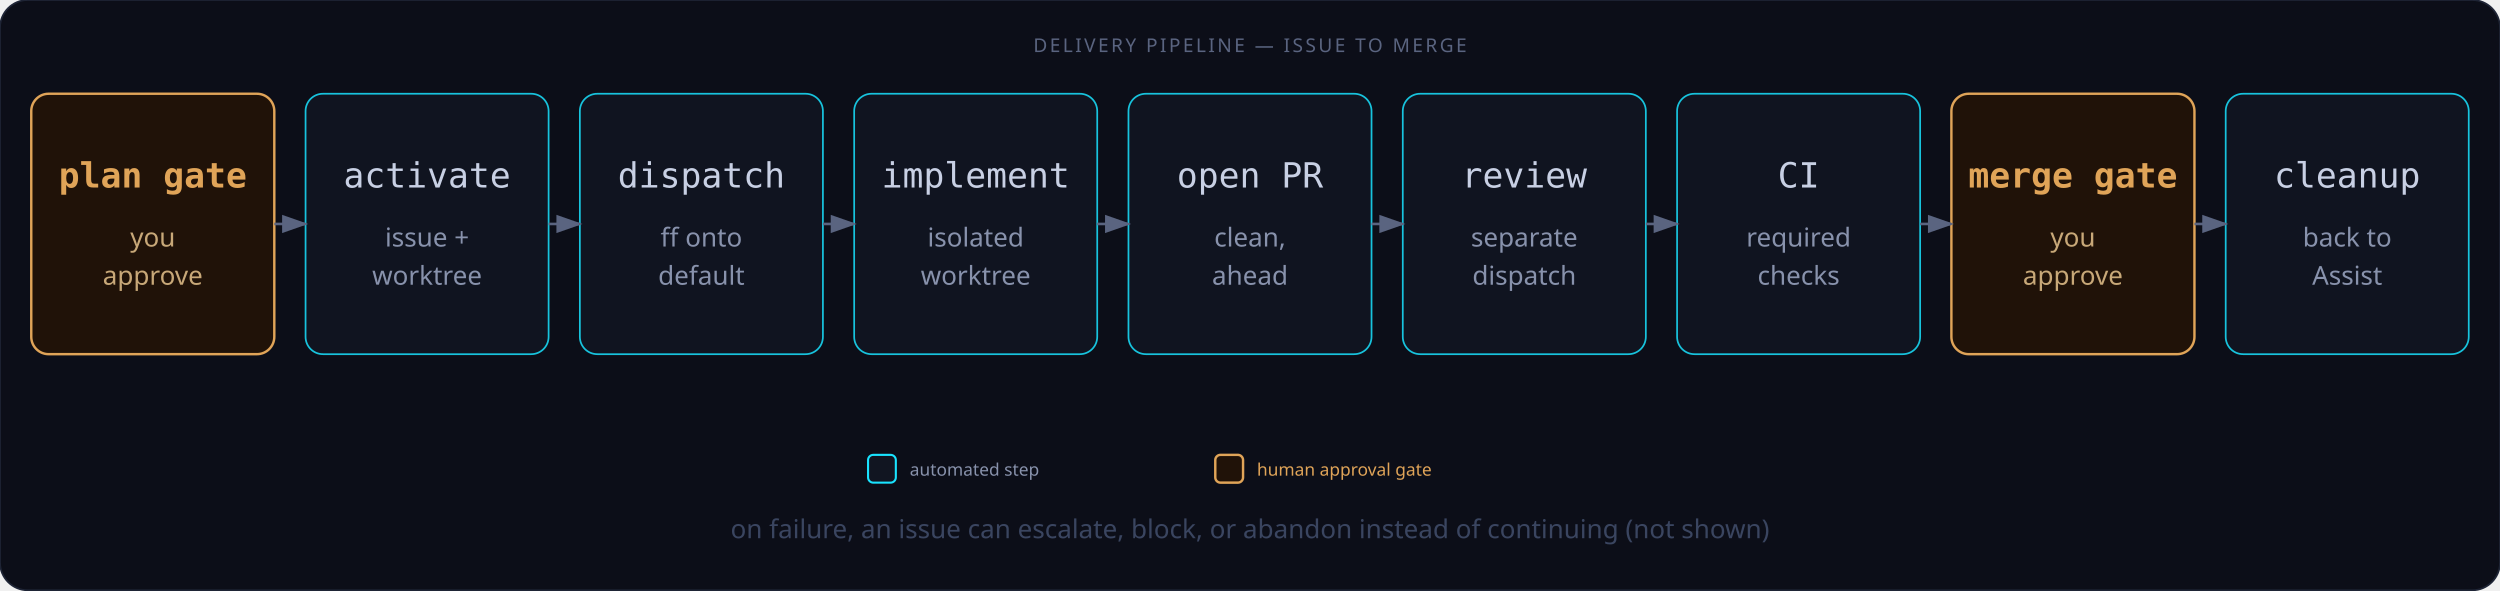
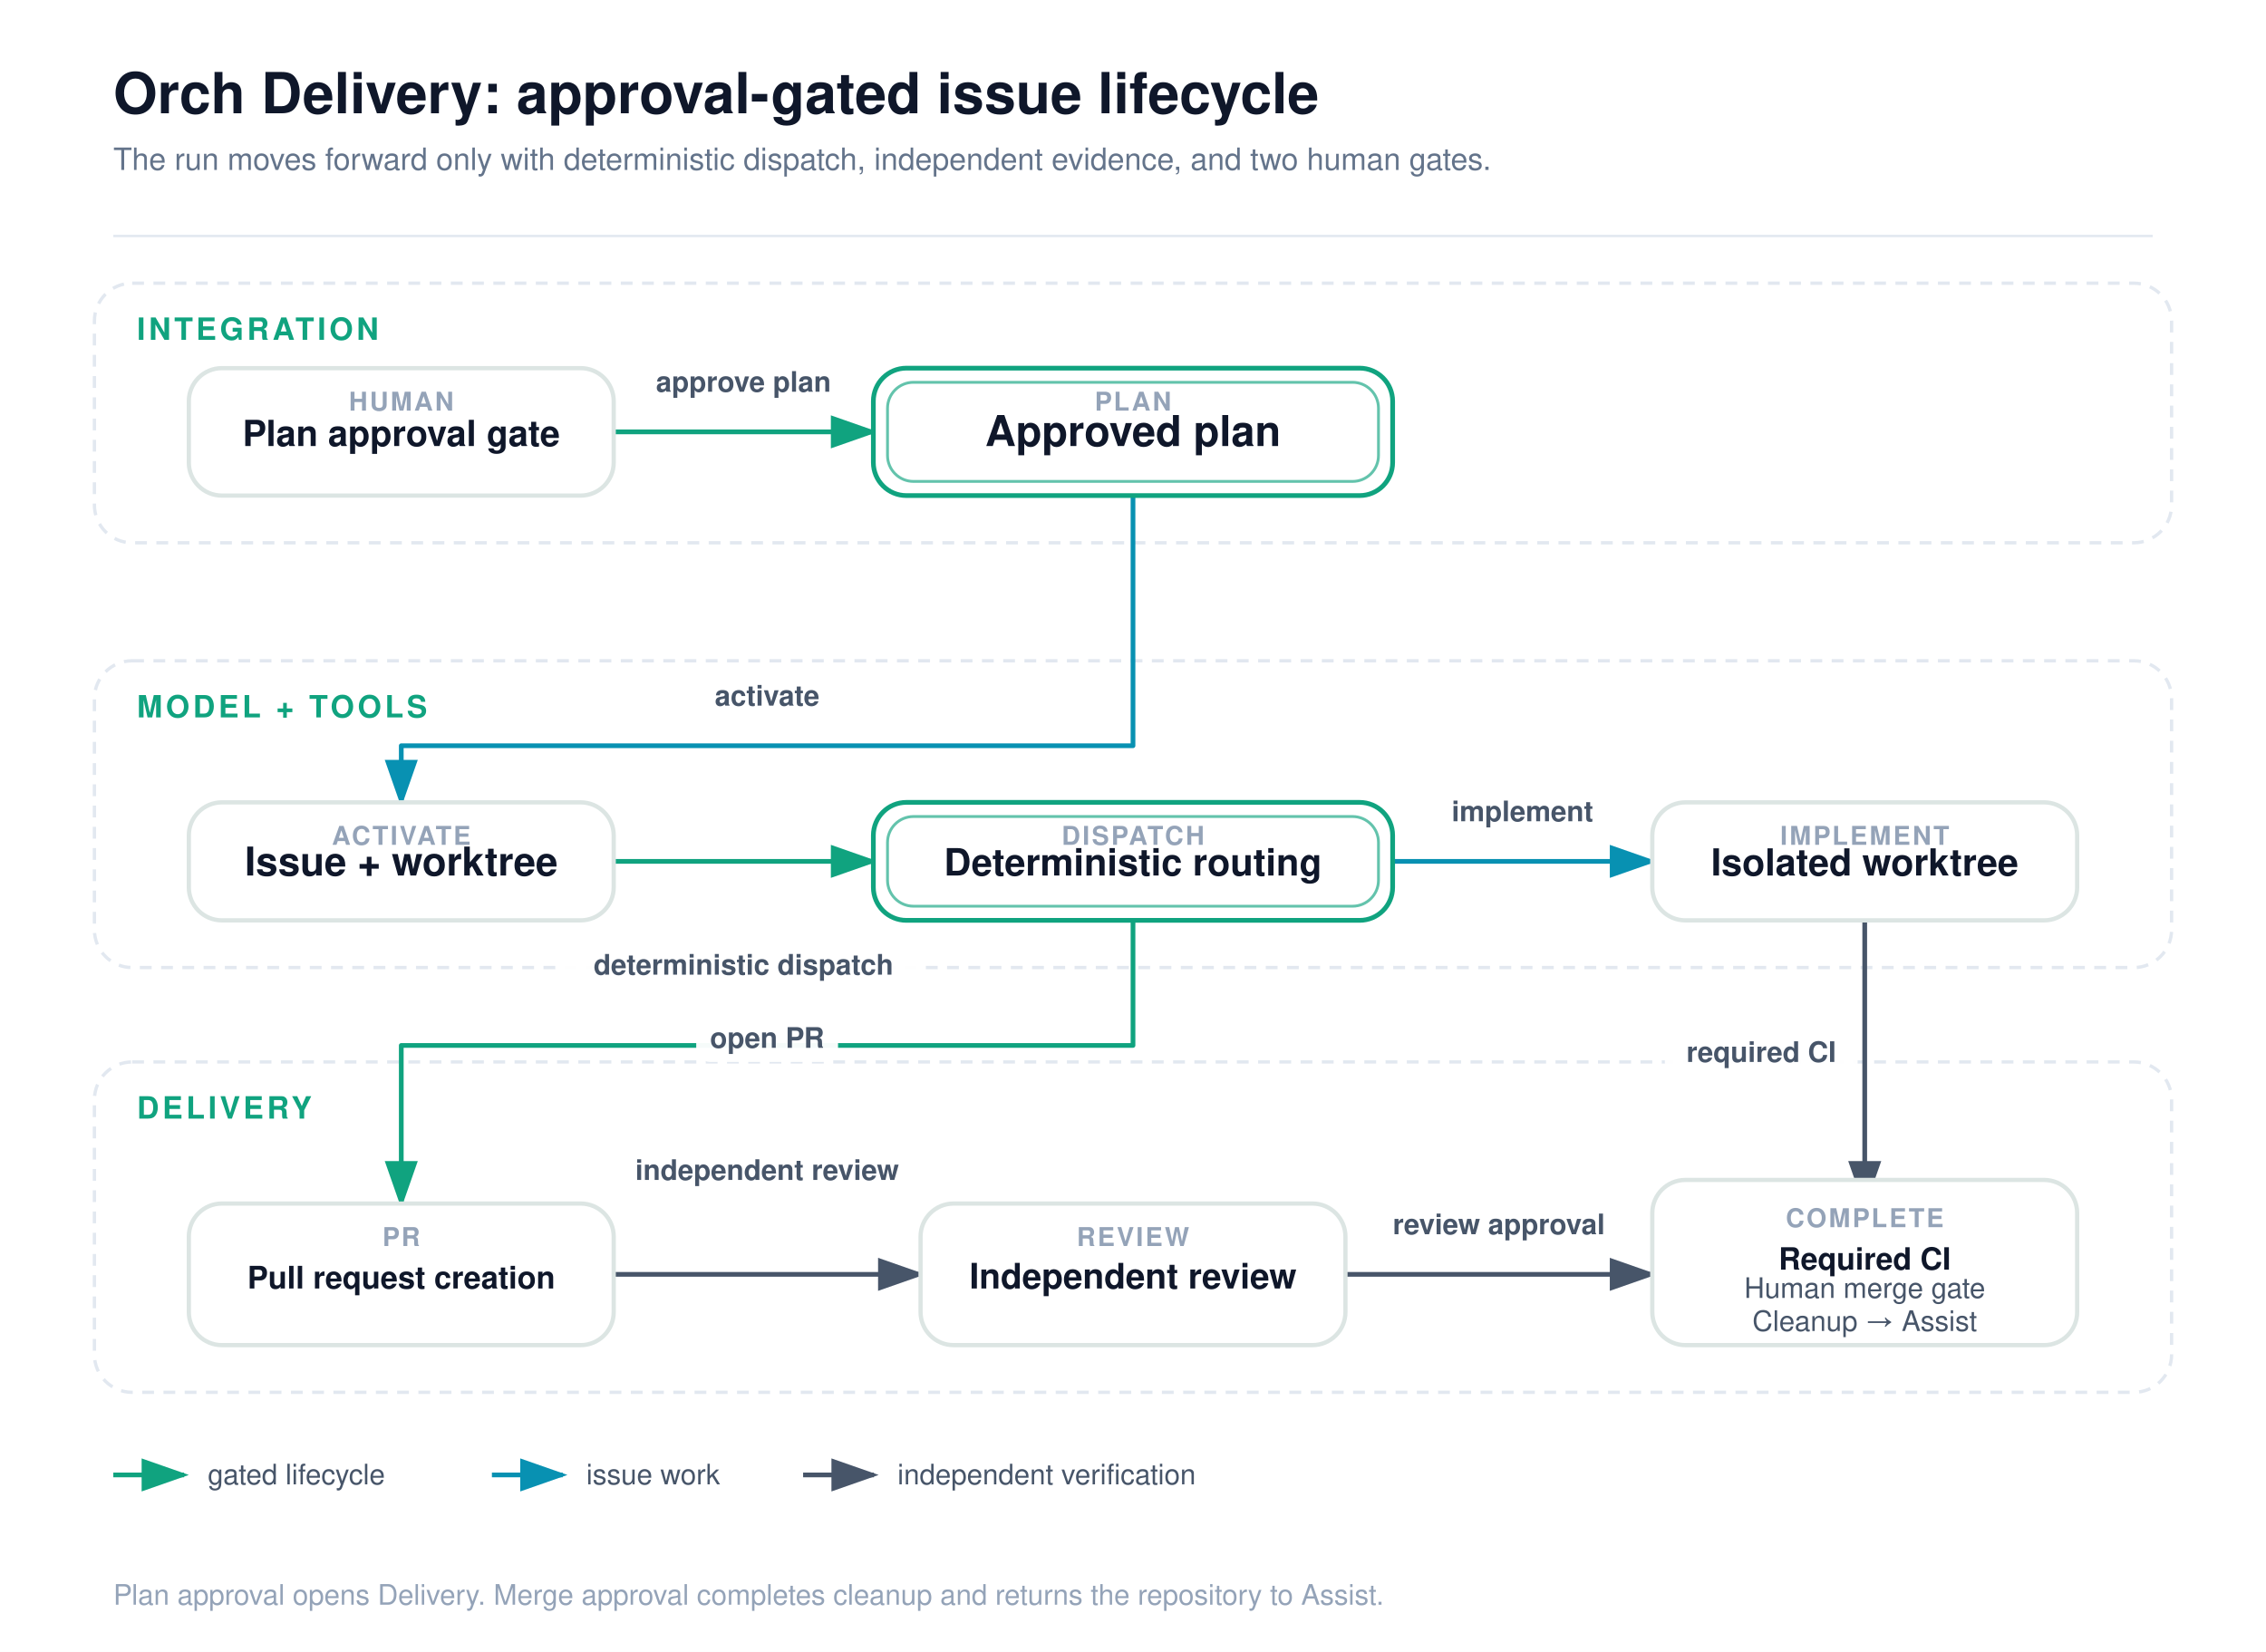
- <svg xmlns="http://www.w3.org/2000/svg" viewBox="0 0 1440 340" width="1440" height="340" style="max-width:100%;display:block;">
+ <svg xmlns="http://www.w3.org/2000/svg" viewBox="0 0 960 700" width="960" height="700" data-generator="fireworks-tech-graph" data-schema-version="1" data-text-metrics="heuristic-v1" data-style-id="7" data-visual-theme="OpenAI" data-diagram-type="architecture" data-motion-scene="token-stream" data-semantic-profile="generic" data-semantic-valid="true" data-quality-profile="showcase" data-max-bends-per-edge="2" data-max-total-bends="8" data-max-route-stretch="1.35" data-max-bridged-crossings="0" data-min-node-gap="40.0" data-min-container-gutter="20.0" data-min-label-clearance="4.0" data-min-segment-length="16.0">
  <defs>
-     <marker id="dp-right" markerWidth="10" markerHeight="7" refX="9" refY="3.5" orient="auto">
-       <polygon points="0 0, 10 3.5, 0 7" fill="#5a6480" />
+     <marker id="arrowA" markerWidth="10" markerHeight="7" refX="9" refY="3.5" orient="auto">
+       <polygon points="0 0, 10 3.5, 0 7" fill="#10a37f" />
    </marker>
+     <marker id="arrowB" markerWidth="10" markerHeight="7" refX="9" refY="3.5" orient="auto">
+       <polygon points="0 0, 10 3.5, 0 7" fill="#0f766e" />
+     </marker>
+     <marker id="arrowC" markerWidth="10" markerHeight="7" refX="9" refY="3.5" orient="auto">
+       <polygon points="0 0, 10 3.5, 0 7" fill="#0891b2" />
+     </marker>
+     <marker id="arrowE" markerWidth="10" markerHeight="7" refX="9" refY="3.5" orient="auto">
+       <polygon points="0 0, 10 3.5, 0 7" fill="#f59e0b" />
+     </marker>
+     <marker id="arrowF" markerWidth="10" markerHeight="7" refX="9" refY="3.5" orient="auto">
+       <polygon points="0 0, 10 3.5, 0 7" fill="#64748b" />
+     </marker>
+     <marker id="arrowG" markerWidth="10" markerHeight="7" refX="9" refY="3.5" orient="auto">
+       <polygon points="0 0, 10 3.5, 0 7" fill="#475569" />
+     </marker>
+     <marker id="arrowH" markerWidth="10" markerHeight="7" refX="9" refY="3.5" orient="auto">
+       <polygon points="0 0, 10 3.5, 0 7" fill="#94a3b8" />
+     </marker>
+     <style>
+     text { font-family: 'Helvetica Neue', Helvetica, Arial, 'PingFang SC', 'Microsoft YaHei', 'Microsoft JhengHei', 'SimHei', sans-serif; }
+     .title { font-size: 24px; font-weight: 700; fill: #0f172a; }
+     .subtitle { font-size: 13px; font-weight: 500; fill: #64748b; }
+     .section { font-size: 13px; font-weight: 700; fill: #10a37f; letter-spacing: 1.4px; }
+     .section-sub { font-size: 12px; font-weight: 500; fill: #94a3b8; }
+     .node-title { font-weight: 700; fill: #0f172a; }
+     .node-sub { font-size: 12px; font-weight: 500; fill: #475569; }
+     .node-type { font-size: 11px; font-weight: 700; fill: #94a3b8; letter-spacing: 0.08em; }
+     .arrow-label { font-size: 12px; font-weight: 600; fill: #475569; }
+     .legend { font-size: 12px; font-weight: 500; fill: #475569; }
+     .footnote { font-size: 12px; font-weight: 500; fill: #94a3b8; }
+     .metric-label { font-size: 8.5px; font-weight: 700; fill: #94a3b8; text-transform: uppercase; }
+     .metric-value { font-size: 9.5px; font-weight: 700; fill: #0f172a; }
+     </style>
  </defs>
-   <rect width="1440" height="340" rx="16" fill="#0c0e18" />
-   <rect width="1440" height="340" rx="16" fill="none" stroke="#1e2435" stroke-width="1" />
-   <text x="720" y="30" text-anchor="middle" font-family="ui-sans-serif,system-ui,sans-serif" font-size="11" fill="#5a6480" letter-spacing="1.4">DELIVERY PIPELINE — ISSUE TO MERGE</text>
-   <rect x="18" y="54" width="140" height="150" rx="10" fill="#201208" stroke="#e0a458" stroke-width="1.4" />
-   <text x="88" y="108" text-anchor="middle" font-family="ui-monospace,monospace" font-size="20" font-weight="700" fill="#e0a458">plan gate</text>
-   <text x="88" y="142" text-anchor="middle" font-family="ui-sans-serif,system-ui,sans-serif" font-size="15" fill="#c8a878">you</text>
-   <text x="88" y="164" text-anchor="middle" font-family="ui-sans-serif,system-ui,sans-serif" font-size="15" fill="#c8a878">approve</text>
-   <rect x="176" y="54" width="140" height="150" rx="10" fill="#111521" stroke="#19e3ff" stroke-width="1" opacity="0.85" />
-   <text x="246" y="108" text-anchor="middle" font-family="ui-monospace,monospace" font-size="20" fill="#c8d0e4">activate</text>
-   <text x="246" y="142" text-anchor="middle" font-family="ui-sans-serif,system-ui,sans-serif" font-size="15" fill="#8892ac">issue +</text>
-   <text x="246" y="164" text-anchor="middle" font-family="ui-sans-serif,system-ui,sans-serif" font-size="15" fill="#8892ac">worktree</text>
-   <rect x="334" y="54" width="140" height="150" rx="10" fill="#111521" stroke="#19e3ff" stroke-width="1" opacity="0.85" />
-   <text x="404" y="108" text-anchor="middle" font-family="ui-monospace,monospace" font-size="20" fill="#c8d0e4">dispatch</text>
-   <text x="404" y="142" text-anchor="middle" font-family="ui-sans-serif,system-ui,sans-serif" font-size="15" fill="#8892ac">ff onto</text>
-   <text x="404" y="164" text-anchor="middle" font-family="ui-sans-serif,system-ui,sans-serif" font-size="15" fill="#8892ac">default</text>
-   <rect x="492" y="54" width="140" height="150" rx="10" fill="#111521" stroke="#19e3ff" stroke-width="1" opacity="0.85" />
-   <text x="562" y="108" text-anchor="middle" font-family="ui-monospace,monospace" font-size="20" fill="#c8d0e4">implement</text>
-   <text x="562" y="142" text-anchor="middle" font-family="ui-sans-serif,system-ui,sans-serif" font-size="15" fill="#8892ac">isolated</text>
-   <text x="562" y="164" text-anchor="middle" font-family="ui-sans-serif,system-ui,sans-serif" font-size="15" fill="#8892ac">worktree</text>
-   <rect x="650" y="54" width="140" height="150" rx="10" fill="#111521" stroke="#19e3ff" stroke-width="1" opacity="0.85" />
-   <text x="720" y="108" text-anchor="middle" font-family="ui-monospace,monospace" font-size="20" fill="#c8d0e4">open PR</text>
-   <text x="720" y="142" text-anchor="middle" font-family="ui-sans-serif,system-ui,sans-serif" font-size="15" fill="#8892ac">clean,</text>
-   <text x="720" y="164" text-anchor="middle" font-family="ui-sans-serif,system-ui,sans-serif" font-size="15" fill="#8892ac">ahead</text>
-   <rect x="808" y="54" width="140" height="150" rx="10" fill="#111521" stroke="#19e3ff" stroke-width="1" opacity="0.85" />
-   <text x="878" y="108" text-anchor="middle" font-family="ui-monospace,monospace" font-size="20" fill="#c8d0e4">review</text>
-   <text x="878" y="142" text-anchor="middle" font-family="ui-sans-serif,system-ui,sans-serif" font-size="15" fill="#8892ac">separate</text>
-   <text x="878" y="164" text-anchor="middle" font-family="ui-sans-serif,system-ui,sans-serif" font-size="15" fill="#8892ac">dispatch</text>
-   <rect x="966" y="54" width="140" height="150" rx="10" fill="#111521" stroke="#19e3ff" stroke-width="1" opacity="0.85" />
-   <text x="1036" y="108" text-anchor="middle" font-family="ui-monospace,monospace" font-size="20" fill="#c8d0e4">CI</text>
-   <text x="1036" y="142" text-anchor="middle" font-family="ui-sans-serif,system-ui,sans-serif" font-size="15" fill="#8892ac">required</text>
-   <text x="1036" y="164" text-anchor="middle" font-family="ui-sans-serif,system-ui,sans-serif" font-size="15" fill="#8892ac">checks</text>
-   <rect x="1124" y="54" width="140" height="150" rx="10" fill="#201208" stroke="#e0a458" stroke-width="1.4" />
-   <text x="1194" y="108" text-anchor="middle" font-family="ui-monospace,monospace" font-size="20" font-weight="700" fill="#e0a458">merge gate</text>
-   <text x="1194" y="142" text-anchor="middle" font-family="ui-sans-serif,system-ui,sans-serif" font-size="15" fill="#c8a878">you</text>
-   <text x="1194" y="164" text-anchor="middle" font-family="ui-sans-serif,system-ui,sans-serif" font-size="15" fill="#c8a878">approve</text>
-   <rect x="1282" y="54" width="140" height="150" rx="10" fill="#111521" stroke="#19e3ff" stroke-width="1" opacity="0.85" />
-   <text x="1352" y="108" text-anchor="middle" font-family="ui-monospace,monospace" font-size="20" fill="#c8d0e4">cleanup</text>
-   <text x="1352" y="142" text-anchor="middle" font-family="ui-sans-serif,system-ui,sans-serif" font-size="15" fill="#8892ac">back to</text>
-   <text x="1352" y="164" text-anchor="middle" font-family="ui-sans-serif,system-ui,sans-serif" font-size="15" fill="#8892ac">Assist</text>
-   <line x1="158" y1="129" x2="176" y2="129" stroke="#5a6480" stroke-width="1.5" marker-end="url(#dp-right)" />
-   <line x1="316" y1="129" x2="334" y2="129" stroke="#5a6480" stroke-width="1.5" marker-end="url(#dp-right)" />
-   <line x1="474" y1="129" x2="492" y2="129" stroke="#5a6480" stroke-width="1.5" marker-end="url(#dp-right)" />
-   <line x1="632" y1="129" x2="650" y2="129" stroke="#5a6480" stroke-width="1.5" marker-end="url(#dp-right)" />
-   <line x1="790" y1="129" x2="808" y2="129" stroke="#5a6480" stroke-width="1.5" marker-end="url(#dp-right)" />
-   <line x1="948" y1="129" x2="966" y2="129" stroke="#5a6480" stroke-width="1.5" marker-end="url(#dp-right)" />
-   <line x1="1106" y1="129" x2="1124" y2="129" stroke="#5a6480" stroke-width="1.5" marker-end="url(#dp-right)" />
-   <line x1="1264" y1="129" x2="1282" y2="129" stroke="#5a6480" stroke-width="1.5" marker-end="url(#dp-right)" />
-   <rect x="500" y="262" width="16" height="16" rx="3" fill="#111521" stroke="#19e3ff" stroke-width="1.2" />
-   <text x="524" y="274" text-anchor="start" font-family="ui-sans-serif,system-ui,sans-serif" font-size="10" fill="#8892ac">automated step</text>
-   <rect x="700" y="262" width="16" height="16" rx="3" fill="#201208" stroke="#e0a458" stroke-width="1.4" />
-   <text x="724" y="274" text-anchor="start" font-family="ui-sans-serif,system-ui,sans-serif" font-size="10" fill="#e0a458">human approval gate</text>
-   <text x="720" y="310" text-anchor="middle" font-family="ui-sans-serif,system-ui,sans-serif" font-size="15" fill="#3a4560">on failure, an issue can escalate, block, or abandon instead of continuing (not shown)</text>
+   <rect data-graph-role="background" width="960.0" height="700.0" fill="#ffffff" />
+   <text x="48.0" y="48" text-anchor="start" class="title">Orch Delivery: approval-gated issue lifecycle</text>
+   <text x="48.0" y="72" text-anchor="start" class="subtitle">The run moves forward only with deterministic dispatch, independent evidence, and two human gates.</text>
+   <line x1="48" y1="100" x2="912.0" y2="100" stroke="#e2e8f0" stroke-width="1" />
+   <g id="entry" data-graph-role="container" data-container-id="entry" data-semantic-role="boundary" data-graph-bounds="40,120,920,230">
+     <rect data-graph-role="container" x="40.0" y="120.0" width="880.0" height="110.0" rx="16.0" fill="none" stroke="#e2e8f0" stroke-width="1.4" stroke-dasharray="5 4" />
+     <text x="58.0" y="144.0" class="section">INTEGRATION</text>
+     <rect id="entry-header" data-graph-role="reserved" data-reserved-kind="container-header" x="48" y="126" width="106.18" height="30" fill="none" stroke="none" />
+   </g>
+   <g id="runtime" data-graph-role="container" data-container-id="runtime" data-semantic-role="boundary" data-graph-bounds="40,280,920,410">
+     <rect data-graph-role="container" x="40.0" y="280.0" width="880.0" height="130.0" rx="16.0" fill="none" stroke="#e2e8f0" stroke-width="1.4" stroke-dasharray="5 4" />
+     <text x="58.0" y="304.0" class="section">MODEL + TOOLS</text>
+     <rect id="runtime-header" data-graph-role="reserved" data-reserved-kind="container-header" x="48" y="286" width="125.42" height="30" fill="none" stroke="none" />
+   </g>
+   <g id="delivery" data-graph-role="container" data-container-id="delivery" data-semantic-role="boundary" data-graph-bounds="40,450,920,590">
+     <rect data-graph-role="container" x="40.0" y="450.0" width="880.0" height="140.0" rx="16.0" fill="none" stroke="#e2e8f0" stroke-width="1.4" stroke-dasharray="5 4" />
+     <text x="58.0" y="474.0" class="section">DELIVERY</text>
+     <rect id="delivery-header" data-graph-role="reserved" data-reserved-kind="container-header" x="48" y="456" width="86.94" height="30" fill="none" stroke="none" />
+   </g>
+   <path id="connect" data-graph-role="edge" data-edge-id="connect" data-source="app" data-target="sdk" data-edge-kind="flow" data-topic-id="" data-flow="control" data-motion-role="connect" data-motion-stage="1" data-motion-order="0" data-protocol="" data-via="" data-critical-path-id="" data-critical-hop="" data-critical-hops="" data-critical="false" data-bends="0" data-route-stretch="1.0" data-bridges="" d="M 260,183 L 370,183" fill="none" stroke="#10a37f" stroke-width="2.0" stroke-linecap="round" stroke-linejoin="round" marker-end="url(#arrowA)" />
+   <path id="prepare" data-graph-role="edge" data-edge-id="prepare" data-source="sdk" data-target="prompt" data-edge-kind="flow" data-topic-id="" data-flow="read" data-motion-role="prepare" data-motion-stage="2" data-motion-order="0" data-protocol="" data-via="" data-critical-path-id="" data-critical-hop="" data-critical-hops="" data-critical="false" data-bends="2" data-route-stretch="1.0" data-bridges="" d="M 480,210 L 480,316 L 170,316 L 170,340" fill="none" stroke="#0891b2" stroke-width="2.0" stroke-linecap="round" stroke-linejoin="round" marker-end="url(#arrowC)" />
+   <path id="invoke" data-graph-role="edge" data-edge-id="invoke" data-source="prompt" data-target="model" data-edge-kind="flow" data-topic-id="" data-flow="control" data-motion-role="invoke" data-motion-stage="3" data-motion-order="0" data-protocol="" data-via="" data-critical-path-id="" data-critical-hop="" data-critical-hops="" data-critical="false" data-bends="0" data-route-stretch="1.0" data-bridges="" d="M 260,365 L 370,365" fill="none" stroke="#10a37f" stroke-width="2.0" stroke-linecap="round" stroke-linejoin="round" marker-end="url(#arrowA)" />
+   <path id="tool-call" data-graph-role="edge" data-edge-id="tool-call" data-source="model" data-target="tools" data-edge-kind="flow" data-topic-id="" data-flow="read" data-motion-role="tool-call" data-motion-stage="4" data-motion-order="0" data-protocol="" data-via="" data-critical-path-id="" data-critical-hop="" data-critical-hops="" data-critical="false" data-bends="0" data-route-stretch="1.0" data-bridges="" d="M 590,365 L 700,365" fill="none" stroke="#0891b2" stroke-width="2.0" stroke-linecap="round" stroke-linejoin="round" marker-end="url(#arrowC)" />
+   <path id="stream" data-graph-role="edge" data-edge-id="stream" data-source="model" data-target="formatter" data-edge-kind="flow" data-topic-id="" data-flow="control" data-motion-role="token-stream" data-motion-stage="4" data-motion-order="1" data-protocol="" data-via="" data-critical-path-id="" data-critical-hop="" data-critical-hops="" data-critical="false" data-bends="2" data-route-stretch="1.0" data-bridges="" d="M 480,390 L 480,443 L 170,443 L 170,510" fill="none" stroke="#10a37f" stroke-width="2.0" stroke-linecap="round" stroke-linejoin="round" marker-end="url(#arrowA)" />
+   <path id="measure" data-graph-role="edge" data-edge-id="measure" data-source="formatter" data-target="observability" data-edge-kind="flow" data-topic-id="" data-flow="feedback" data-motion-role="measure" data-motion-stage="5" data-motion-order="1" data-protocol="" data-via="" data-critical-path-id="" data-critical-hop="" data-critical-hops="" data-critical="false" data-bends="0" data-route-stretch="1.0" data-bridges="" d="M 260,540 L 390,540" fill="none" stroke="#475569" stroke-width="2.0" stroke-linecap="round" stroke-linejoin="round" marker-end="url(#arrowG)" />
+   <path id="govern" data-graph-role="edge" data-edge-id="govern" data-source="tools" data-target="release" data-edge-kind="flow" data-topic-id="" data-flow="feedback" data-motion-role="govern" data-motion-stage="5" data-motion-order="0" data-protocol="" data-via="" data-critical-path-id="" data-critical-hop="" data-critical-hops="" data-critical="false" data-bends="0" data-route-stretch="1.0" data-bridges="" d="M 790,390 L 790,510" fill="none" stroke="#475569" stroke-width="2.0" stroke-linecap="round" stroke-linejoin="round" marker-end="url(#arrowG)" />
+   <path id="promote" data-graph-role="edge" data-edge-id="promote" data-source="observability" data-target="release" data-edge-kind="flow" data-topic-id="" data-flow="feedback" data-motion-role="promote" data-motion-stage="6" data-motion-order="0" data-protocol="" data-via="" data-critical-path-id="" data-critical-hop="" data-critical-hops="" data-critical="false" data-bends="0" data-route-stretch="1.0" data-bridges="" d="M 570,540 L 700,540" fill="none" stroke="#475569" stroke-width="2.0" stroke-linecap="round" stroke-linejoin="round" marker-end="url(#arrowG)" />
+   <g id="node-app" data-graph-role="node" data-node-id="app" data-semantic-role="rect" data-motion-role="" data-motion-stage="" data-motion-order="" data-parent="" data-deployment-id="" data-topic-id="" data-span-id="" data-station-order="" data-status="" data-start-ms="" data-duration-ms="" data-parent-span="" data-graph-bounds="80,156,260,210">
+     <rect x="80.0" y="156.0" width="180.0" height="54.0" rx="14.0" fill="#ffffff" stroke="#dce5e3" stroke-width="1.8" />
+     <text x="170.0" y="174.0" text-anchor="middle" class="node-type">HUMAN</text>
+     <text x="170.0" y="189.0" text-anchor="middle" class="node-title" font-size="15.23">Plan approval gate</text>
+   </g>
+   <g id="node-sdk" data-graph-role="node" data-node-id="sdk" data-semantic-role="double_rect" data-motion-role="" data-motion-stage="" data-motion-order="" data-parent="" data-deployment-id="" data-topic-id="" data-span-id="" data-station-order="" data-status="" data-start-ms="" data-duration-ms="" data-parent-span="" data-graph-bounds="370,156,590,210">
+     <rect x="370.0" y="156.0" width="220.0" height="54.0" rx="14.0" fill="#ffffff" stroke="#10a37f" stroke-width="2.0" />
+     <rect x="376.0" y="162.0" width="208.0" height="42.0" rx="11.0" fill="none" stroke="#10a37f" stroke-width="1.2" opacity="0.65" />
+     <text x="480.0" y="174.0" text-anchor="middle" class="node-type">PLAN</text>
+     <text x="480.0" y="189.0" text-anchor="middle" class="node-title" font-size="18.0">Approved plan</text>
+   </g>
+   <g id="node-prompt" data-graph-role="node" data-node-id="prompt" data-semantic-role="rect" data-motion-role="" data-motion-stage="" data-motion-order="" data-parent="" data-deployment-id="" data-topic-id="" data-span-id="" data-station-order="" data-status="" data-start-ms="" data-duration-ms="" data-parent-span="" data-graph-bounds="80,340,260,390">
+     <rect x="80.0" y="340.0" width="180.0" height="50.0" rx="14.0" fill="#ffffff" stroke="#dce5e3" stroke-width="1.8" />
+     <text x="170.0" y="358.0" text-anchor="middle" class="node-type">ACTIVATE</text>
+     <text x="170.0" y="371.0" text-anchor="middle" class="node-title" font-size="16.83">Issue + worktree</text>
+   </g>
+   <g id="node-model" data-graph-role="node" data-node-id="model" data-semantic-role="double_rect" data-motion-role="" data-motion-stage="" data-motion-order="" data-parent="" data-deployment-id="" data-topic-id="" data-span-id="" data-station-order="" data-status="" data-start-ms="" data-duration-ms="" data-parent-span="" data-graph-bounds="370,340,590,390">
+     <rect x="370.0" y="340.0" width="220.0" height="50.0" rx="14.0" fill="#ffffff" stroke="#10a37f" stroke-width="2.0" />
+     <rect x="376.0" y="346.0" width="208.0" height="38.0" rx="11.0" fill="none" stroke="#10a37f" stroke-width="1.2" opacity="0.65" />
+     <text x="480.0" y="358.0" text-anchor="middle" class="node-type">DISPATCH</text>
+     <text x="480.0" y="371.0" text-anchor="middle" class="node-title" font-size="15.94">Deterministic routing</text>
+   </g>
+   <g id="node-tools" data-graph-role="node" data-node-id="tools" data-semantic-role="rect" data-motion-role="" data-motion-stage="" data-motion-order="" data-parent="" data-deployment-id="" data-topic-id="" data-span-id="" data-station-order="" data-status="" data-start-ms="" data-duration-ms="" data-parent-span="" data-graph-bounds="700,340,880,390">
+     <rect x="700.0" y="340.0" width="180.0" height="50.0" rx="14.0" fill="#ffffff" stroke="#dce5e3" stroke-width="1.8" />
+     <text x="790.0" y="358.0" text-anchor="middle" class="node-type">IMPLEMENT</text>
+     <text x="790.0" y="371.0" text-anchor="middle" class="node-title" font-size="15.83">Isolated worktree</text>
+   </g>
+   <g id="node-formatter" data-graph-role="node" data-node-id="formatter" data-semantic-role="rect" data-motion-role="" data-motion-stage="" data-motion-order="" data-parent="" data-deployment-id="" data-topic-id="" data-span-id="" data-station-order="" data-status="" data-start-ms="" data-duration-ms="" data-parent-span="" data-graph-bounds="80,510,260,570">
+     <rect x="80.0" y="510.0" width="180.0" height="60.0" rx="14.0" fill="#ffffff" stroke="#dce5e3" stroke-width="1.8" />
+     <text x="170.0" y="528.0" text-anchor="middle" class="node-type">PR</text>
+     <text x="170.0" y="546.0" text-anchor="middle" class="node-title" font-size="13.17">Pull request creation</text>
+   </g>
+   <g id="node-observability" data-graph-role="node" data-node-id="observability" data-semantic-role="rect" data-motion-role="" data-motion-stage="" data-motion-order="" data-parent="" data-deployment-id="" data-topic-id="" data-span-id="" data-station-order="" data-status="" data-start-ms="" data-duration-ms="" data-parent-span="" data-graph-bounds="390,510,570,570">
+     <rect x="390.0" y="510.0" width="180.0" height="60.0" rx="14.0" fill="#ffffff" stroke="#dce5e3" stroke-width="1.8" />
+     <text x="480.0" y="528.0" text-anchor="middle" class="node-type">REVIEW</text>
+     <text x="480.0" y="546.0" text-anchor="middle" class="node-title" font-size="14.89">Independent review</text>
+   </g>
+   <g id="node-release" data-graph-role="node" data-node-id="release" data-semantic-role="rect" data-motion-role="" data-motion-stage="" data-motion-order="" data-parent="" data-deployment-id="" data-topic-id="" data-span-id="" data-station-order="" data-status="" data-start-ms="" data-duration-ms="" data-parent-span="" data-graph-bounds="700,500,880,570">
+     <rect x="700.0" y="500.0" width="180.0" height="70.0" rx="14.0" fill="#ffffff" stroke="#dce5e3" stroke-width="1.8" />
+     <text x="790.0" y="520.0" text-anchor="middle" class="node-type">COMPLETE</text>
+     <text x="790.0" y="538.0" text-anchor="middle" class="node-title" font-size="13.0">Required CI</text>
+     <text x="790.0" y="550.0" text-anchor="middle" class="node-sub" font-size="11.0">Human merge gate</text>
+     <text x="790.0" y="564.0" text-anchor="middle" class="node-sub" font-size="11.0">Cleanup → Assist</text>
+   </g>
+   <g id="connect-label" data-graph-role="label" data-owner="connect" data-graph-bounds="269.12,152,360.88,172">
+     <rect x="269.12" y="152.0" width="91.76" height="20" rx="6" fill="#ffffff" opacity="0.96" />
+     <text x="315.0" y="166.0" text-anchor="middle" class="arrow-label">approve plan</text>
+   </g>
+   <g id="prepare-label" data-graph-role="label" data-owner="prepare" data-graph-bounds="291.72,285,358.28,305">
+     <rect x="291.72" y="285.0" width="66.56" height="20" rx="6" fill="#ffffff" opacity="0.96" />
+     <text x="325.0" y="299.0" text-anchor="middle" class="arrow-label">activate</text>
+   </g>
+   <g id="invoke-label" data-graph-role="label" data-owner="invoke" data-graph-bounds="239,399,391,419">
+     <rect x="239.0" y="399.0" width="152" height="20" rx="6" fill="#ffffff" opacity="0.96" />
+     <text x="315.0" y="413.0" text-anchor="middle" class="arrow-label">deterministic dispatch</text>
+   </g>
+   <g id="tool-call-label" data-graph-role="label" data-owner="tool-call" data-graph-bounds="609.8,334,680.2,354">
+     <rect x="609.8" y="334.0" width="70.4" height="20" rx="6" fill="#ffffff" opacity="0.96" />
+     <text x="645.0" y="348.0" text-anchor="middle" class="arrow-label">implement</text>
+   </g>
+   <g id="stream-label" data-graph-role="label" data-owner="stream" data-graph-bounds="294.96,430,355.04,450">
+     <rect x="294.96" y="430.0" width="60.08" height="20" rx="6" fill="#ffffff" opacity="0.96" />
+     <text x="325.0" y="444.0" text-anchor="middle" class="arrow-label">open PR</text>
+   </g>
+   <g id="measure-label" data-graph-role="label" data-owner="measure" data-graph-bounds="259.8,486,390.2,506">
+     <rect x="259.8" y="486.0" width="130.4" height="20" rx="6" fill="#ffffff" opacity="0.96" />
+     <text x="325.0" y="500.0" text-anchor="middle" class="arrow-label">independent review</text>
+   </g>
+   <g id="govern-label" data-graph-role="label" data-owner="govern" data-graph-bounds="705.32,436,787,456">
+     <rect x="705.32" y="436.0" width="81.68" height="20" rx="6" fill="#ffffff" opacity="0.96" />
+     <text x="746.16" y="450.0" text-anchor="middle" class="arrow-label">required CI</text>
+   </g>
+   <g id="promote-label" data-graph-role="label" data-owner="promote" data-graph-bounds="578.08,509,691.92,529">
+     <rect x="578.08" y="509.0" width="113.84" height="20" rx="6" fill="#ffffff" opacity="0.96" />
+     <text x="635.0" y="523.0" text-anchor="middle" class="arrow-label">review approval</text>
+   </g>
+   <g id="legend" data-graph-role="legend">
+     <rect id="legend-zone" data-graph-role="reserved" data-reserved-kind="legend" x="38" y="611" width="514.16" height="46" rx="10" fill="none" stroke="none" />
+     <line data-graph-role="decoration" x1="48.0" y1="625.0" x2="78.0" y2="625.0" stroke="#10a37f" stroke-width="2.0" marker-end="url(#arrowA)" />
+     <text data-graph-role="decoration" x="88.0" y="629.0" class="legend">gated lifecycle</text>
+     <line data-graph-role="decoration" x1="208.4" y1="625.0" x2="238.4" y2="625.0" stroke="#0891b2" stroke-width="2.0" marker-end="url(#arrowC)" />
+     <text data-graph-role="decoration" x="248.4" y="629.0" class="legend">issue work</text>
+     <line data-graph-role="decoration" x1="340.24" y1="625.0" x2="370.24" y2="625.0" stroke="#475569" stroke-width="2.0" marker-end="url(#arrowG)" />
+     <text data-graph-role="decoration" x="380.24" y="629.0" class="legend">independent verification</text>
+   </g>
+   <g id="footer" data-graph-role="reserved" data-graph-bounds="48,668,748,684">
+     <text x="48.0" y="680.0" class="footnote">Plan approval opens Delivery. Merge approval completes cleanup and returns the repository to Assist.</text>
+   </g>
</svg>
